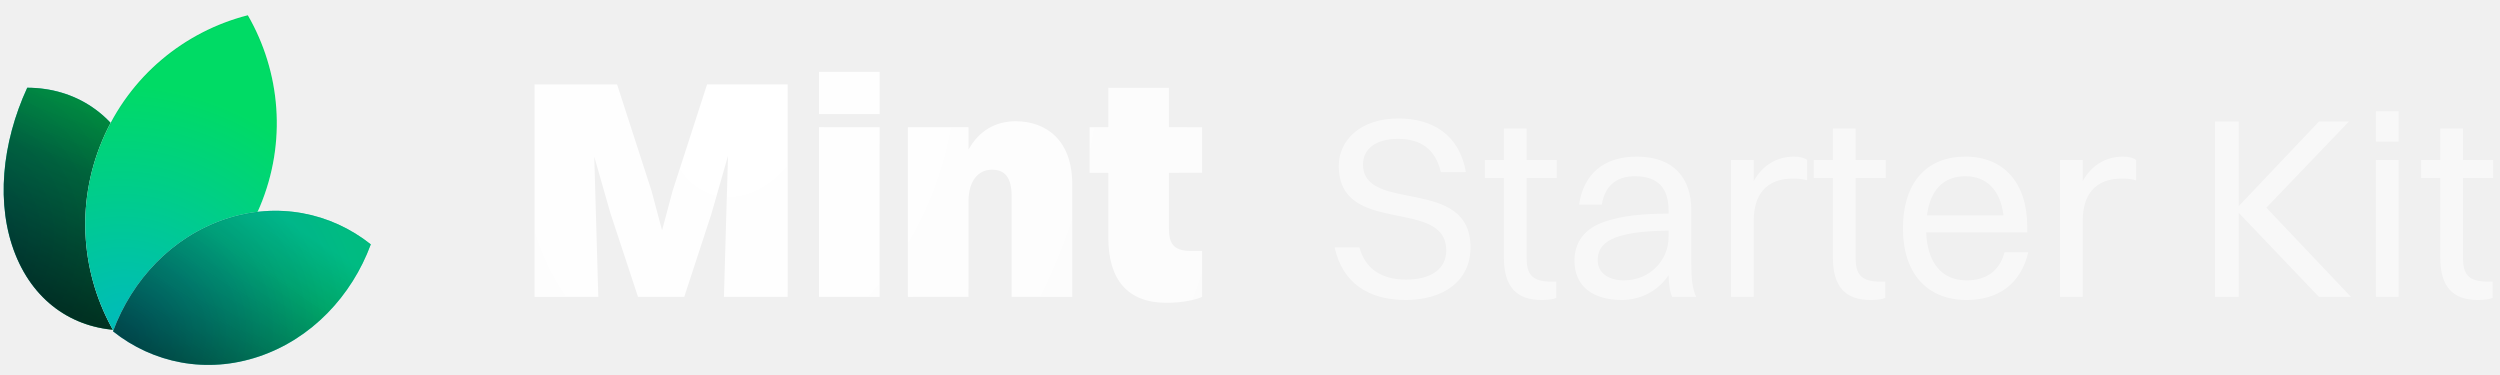
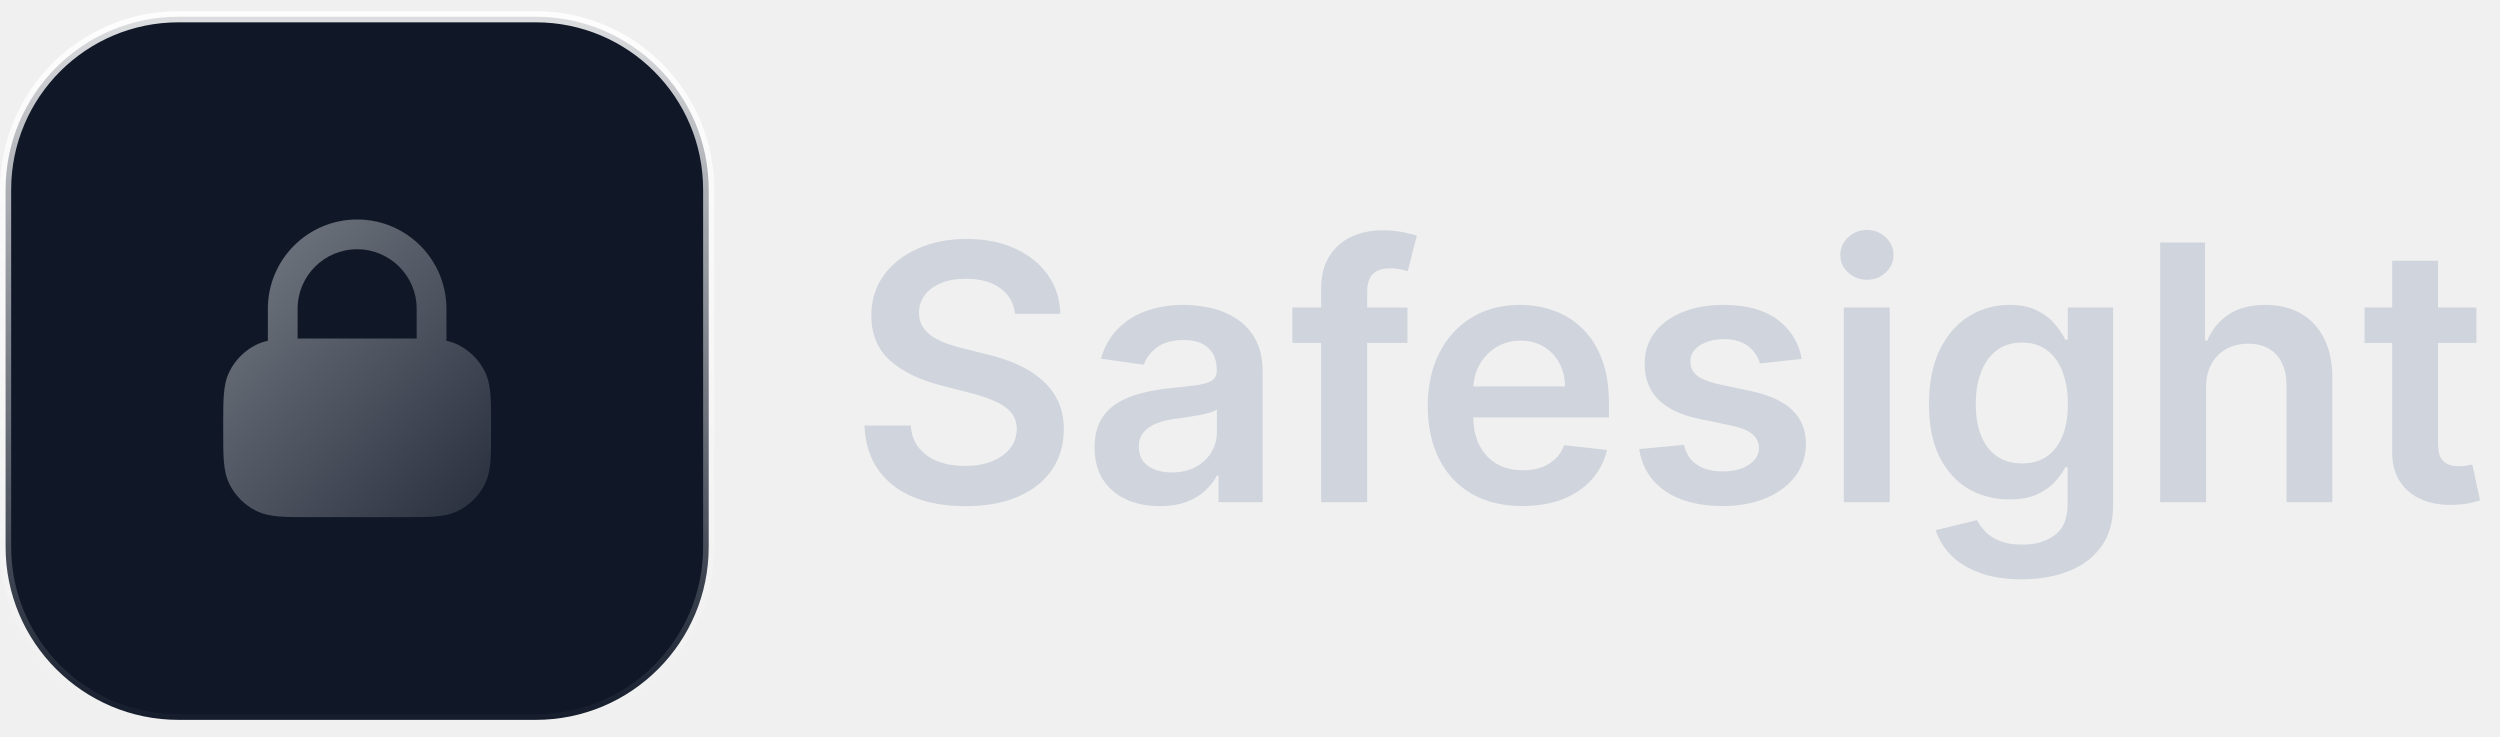
- <svg xmlns="http://www.w3.org/2000/svg" width="160" height="24" viewBox="0 0 160 24" fill="none">
-   <path d="M7.953 21.139C4.896 21.13 2.255 19.458 0.987 16.29C-0.28 13.121 0.109 9.163 1.744 5.615C4.801 5.624 7.442 7.296 8.71 10.465C9.977 13.633 9.588 17.591 7.953 21.139Z" fill="white" />
-   <path d="M7.953 21.139C4.896 21.13 2.255 19.458 0.987 16.29C-0.28 13.121 0.109 9.163 1.744 5.615C4.801 5.624 7.442 7.296 8.71 10.465C9.977 13.633 9.588 17.591 7.953 21.139Z" fill="url(#paint0_radial_115_109)" />
-   <path d="M7.953 21.139C4.896 21.13 2.255 19.458 0.987 16.29C-0.28 13.121 0.109 9.163 1.744 5.615C4.801 5.624 7.442 7.296 8.71 10.465C9.977 13.633 9.588 17.591 7.953 21.139Z" fill="black" fill-opacity="0.5" style="mix-blend-mode:hard-light" />
-   <path d="M7.953 21.139C4.896 21.13 2.255 19.458 0.987 16.29C-0.28 13.121 0.109 9.163 1.744 5.615C4.801 5.624 7.442 7.296 8.71 10.465C9.977 13.633 9.588 17.591 7.953 21.139Z" fill="url(#paint1_linear_115_109)" fill-opacity="0.5" style="mix-blend-mode:hard-light" />
-   <path d="M7.935 21.111C4.897 21.096 2.274 19.431 1.013 16.279C-0.248 13.124 0.136 9.182 1.762 5.643C4.8 5.659 7.423 7.324 8.684 10.476C9.945 13.63 9.561 17.572 7.935 21.111Z" stroke="url(#paint2_linear_115_109)" stroke-opacity="0.05" stroke-width="0.056" />
-   <path d="M7.31 21.257C11.354 20.221 14.884 17.375 16.628 13.236C18.373 9.097 17.945 4.587 15.86 0.976C11.816 2.012 8.287 4.858 6.542 8.998C4.797 13.137 5.225 17.646 7.31 21.257Z" fill="white" />
-   <path d="M7.31 21.257C11.354 20.221 14.884 17.375 16.628 13.236C18.373 9.097 17.945 4.587 15.86 0.976C11.816 2.012 8.287 4.858 6.542 8.998C4.797 13.137 5.225 17.646 7.31 21.257Z" fill="url(#paint3_radial_115_109)" />
-   <path d="M16.602 13.225C14.864 17.349 11.351 20.187 7.324 21.225C5.253 17.624 4.829 13.132 6.568 9.009C8.306 4.885 11.819 2.047 15.846 1.009C17.918 4.61 18.341 9.101 16.602 13.225Z" stroke="url(#paint4_linear_115_109)" stroke-opacity="0.05" stroke-width="0.056" />
-   <path d="M7.234 21.207C9.789 23.237 13.21 23.951 16.577 22.814C19.944 21.677 22.506 18.945 23.73 15.638C21.175 13.608 17.754 12.894 14.387 14.031C11.02 15.168 8.458 17.901 7.234 21.207Z" fill="white" />
-   <path d="M7.234 21.207C9.789 23.237 13.21 23.951 16.577 22.814C19.944 21.677 22.506 18.945 23.73 15.638C21.175 13.608 17.754 12.894 14.387 14.031C11.02 15.168 8.458 17.901 7.234 21.207Z" fill="url(#paint5_radial_115_109)" />
-   <path d="M7.234 21.207C9.789 23.237 13.21 23.951 16.577 22.814C19.944 21.677 22.506 18.945 23.73 15.638C21.175 13.608 17.754 12.894 14.387 14.031C11.02 15.168 8.458 17.901 7.234 21.207Z" fill="black" fill-opacity="0.2" style="mix-blend-mode:hard-light" />
-   <path d="M7.234 21.207C9.789 23.237 13.21 23.951 16.577 22.814C19.944 21.677 22.506 18.945 23.73 15.638C21.175 13.608 17.754 12.894 14.387 14.031C11.02 15.168 8.458 17.901 7.234 21.207Z" fill="url(#paint6_linear_115_109)" fill-opacity="0.5" style="mix-blend-mode:hard-light" />
-   <path d="M16.568 22.787C13.218 23.918 9.814 23.212 7.267 21.198C8.492 17.907 11.044 15.189 14.396 14.058C17.747 12.927 21.15 13.633 23.697 15.648C22.472 18.938 19.92 21.656 16.568 22.787Z" stroke="url(#paint7_linear_115_109)" stroke-opacity="0.05" stroke-width="0.056" />
-   <path d="M34.212 19V5.4H39.492L41.692 12.2L42.372 14.74L43.052 12.2L45.252 5.4H50.412V19H46.332L46.592 9.98L45.532 13.68L43.792 19H40.832L39.052 13.6L38.032 10.02L38.292 19H34.212ZM52.416 7.3V4.6H56.295V7.3H52.416ZM52.416 19V8.14H56.295V19H52.416ZM58.104 19V8.14H61.984V9.58C62.664 8.34 63.744 7.76 65.004 7.76C66.964 7.76 68.624 8.98 68.624 11.78V19H64.744V12.56C64.744 11.34 64.304 10.86 63.484 10.86C62.604 10.86 61.984 11.58 61.984 12.88V19H58.104ZM70.933 15.22V11.06H69.733V8.14H70.933V5.62H74.813V8.14H76.933V11.06H74.813V14.6C74.813 15.5 75.033 16.06 76.213 16.06H76.933V19C76.493 19.2 75.673 19.38 74.653 19.38C72.153 19.38 70.933 17.88 70.933 15.22Z" fill="url(#paint8_radial_115_109)" />
-   <path d="M87.232 10.519C87.232 13.687 94.112 11.229 94.112 15.832C94.112 17.994 92.364 19.198 89.971 19.198C87.562 19.198 85.912 18.093 85.417 15.832H87.001C87.364 17.169 88.371 17.895 89.987 17.895C91.671 17.895 92.561 17.152 92.561 16.03C92.561 12.598 85.681 15.155 85.681 10.618C85.681 9.001 87.034 7.582 89.509 7.582C91.671 7.582 93.403 8.621 93.816 11.014H92.215C91.868 9.529 90.912 8.886 89.476 8.886C88.057 8.886 87.232 9.529 87.232 10.519ZM96.25 16.476V11.393H95.029V10.239H96.25V8.226H97.702V10.239H99.632V11.393H97.702V16.476C97.702 17.532 98.015 18.026 99.302 18.026H99.599V19.066C99.434 19.148 99.071 19.198 98.659 19.198C97.025 19.198 96.25 18.323 96.25 16.476ZM102.516 13.093H101.064C101.345 11.162 102.615 10.024 104.76 10.024C107.103 10.024 108.242 11.393 108.242 13.44V16.888C108.242 17.895 108.324 18.521 108.555 19H107.021C106.856 18.654 106.806 18.142 106.79 17.614C106.047 18.72 104.859 19.198 103.803 19.198C101.988 19.198 100.767 18.357 100.767 16.69C100.767 15.486 101.427 14.611 102.714 14.182C103.902 13.786 105.107 13.687 106.79 13.671V13.473C106.79 12.053 106.13 11.278 104.628 11.278C103.374 11.278 102.698 11.971 102.516 13.093ZM102.252 16.657C102.252 17.465 102.929 17.944 103.952 17.944C105.569 17.944 106.79 16.674 106.79 15.172V14.759C103.061 14.793 102.252 15.585 102.252 16.657ZM110.787 19V10.239H112.239V11.591C112.833 10.519 113.774 10.024 114.83 10.024C115.176 10.024 115.49 10.107 115.655 10.239V11.542C115.407 11.46 115.094 11.427 114.747 11.427C112.998 11.427 112.239 12.515 112.239 14.1V19H110.787ZM117.305 16.476V11.393H116.084V10.239H117.305V8.226H118.757V10.239H120.688V11.393H118.757V16.476C118.757 17.532 119.071 18.026 120.358 18.026H120.655V19.066C120.49 19.148 120.127 19.198 119.714 19.198C118.081 19.198 117.305 18.323 117.305 16.476ZM129.809 16.145C129.33 18.192 127.862 19.198 125.865 19.198C123.324 19.198 121.79 17.482 121.79 14.627C121.79 11.658 123.324 10.024 125.783 10.024C128.258 10.024 129.743 11.723 129.743 14.512V14.875H123.275C123.357 16.838 124.281 17.944 125.865 17.944C127.103 17.944 127.977 17.35 128.291 16.145H129.809ZM125.783 11.278C124.38 11.278 123.539 12.152 123.324 13.786H128.225C128.027 12.169 127.152 11.278 125.783 11.278ZM131.843 19V10.239H133.295V11.591C133.889 10.519 134.829 10.024 135.885 10.024C136.232 10.024 136.545 10.107 136.71 10.239V11.542C136.463 11.46 136.149 11.427 135.803 11.427C134.054 11.427 133.295 12.515 133.295 14.1V19H131.843ZM141.763 19V7.78H143.281V13.192L148.413 7.78H150.327L145.047 13.291L150.459 19H148.413L143.281 13.621V19H141.763ZM152.06 9.067V7.12H153.512V9.067H152.06ZM152.06 19V10.239H153.512V19H152.06ZM156.178 16.476V11.393H154.957V10.239H156.178V8.226H157.63V10.239H159.56V11.393H157.63V16.476C157.63 17.532 157.943 18.026 159.23 18.026H159.527V19.066C159.362 19.148 158.999 19.198 158.587 19.198C156.953 19.198 156.178 18.323 156.178 16.476Z" fill="white" fill-opacity="0.55" />
+ <svg xmlns="http://www.w3.org/2000/svg" width="112" height="33" viewBox="0 0 112 33" fill="none">
+   <rect x="0.25" y="0.75" width="31.5" height="31.5" rx="7.75" fill="#101828" />
+   <rect x="0.25" y="0.75" width="31.5" height="31.5" rx="7.75" stroke="url(#paint0_linear_2254_6077)" stroke-width="0.5" />
+   <path fill-rule="evenodd" clip-rule="evenodd" d="M16 9.833C13.791 9.833 12 11.624 12 13.833V15.267C11.812 15.308 11.631 15.368 11.456 15.457C10.954 15.713 10.546 16.121 10.291 16.623C10.126 16.946 10.06 17.291 10.03 17.665C10 18.026 10 18.469 10 19.006V19.328C10 19.864 10 20.307 10.03 20.668C10.06 21.043 10.126 21.387 10.291 21.711C10.546 22.212 10.954 22.62 11.456 22.876C11.78 23.041 12.124 23.107 12.499 23.137C12.86 23.167 13.303 23.167 13.839 23.167H18.161C18.698 23.167 19.14 23.167 19.501 23.137C19.876 23.107 20.22 23.041 20.544 22.876C21.046 22.62 21.454 22.212 21.709 21.711C21.874 21.387 21.94 21.043 21.971 20.668C22 20.307 22 19.864 22 19.328V19.006C22 18.469 22 18.026 21.971 17.665C21.94 17.291 21.874 16.946 21.709 16.623C21.454 16.121 21.046 15.713 20.544 15.457C20.369 15.368 20.188 15.308 20 15.267V13.833C20 11.624 18.209 9.833 16 9.833ZM18.667 15.168V13.833C18.667 12.361 17.473 11.167 16 11.167C14.527 11.167 13.333 12.361 13.333 13.833V15.168C13.492 15.167 13.66 15.167 13.839 15.167H18.161C18.34 15.167 18.508 15.167 18.667 15.168Z" fill="url(#paint1_linear_2254_6077)" />
+   <path d="M45.472 14.062C45.419 13.566 45.195 13.18 44.801 12.903C44.411 12.627 43.903 12.489 43.278 12.489C42.839 12.489 42.462 12.555 42.148 12.688C41.833 12.82 41.593 13 41.426 13.227C41.26 13.454 41.174 13.714 41.17 14.006C41.17 14.248 41.225 14.458 41.335 14.636C41.449 14.814 41.602 14.966 41.795 15.091C41.989 15.212 42.203 15.314 42.438 15.398C42.672 15.481 42.909 15.551 43.148 15.608L44.239 15.881C44.678 15.983 45.1 16.121 45.506 16.296C45.915 16.47 46.28 16.689 46.602 16.954C46.928 17.22 47.186 17.54 47.375 17.915C47.564 18.29 47.659 18.729 47.659 19.233C47.659 19.915 47.485 20.515 47.136 21.034C46.788 21.549 46.284 21.953 45.625 22.244C44.97 22.532 44.176 22.676 43.244 22.676C42.339 22.676 41.553 22.536 40.886 22.256C40.224 21.975 39.705 21.566 39.33 21.028C38.958 20.491 38.758 19.835 38.727 19.062H40.801C40.831 19.468 40.956 19.805 41.176 20.074C41.396 20.343 41.682 20.544 42.034 20.676C42.39 20.809 42.788 20.875 43.227 20.875C43.686 20.875 44.087 20.807 44.432 20.671C44.78 20.53 45.053 20.337 45.25 20.091C45.447 19.841 45.547 19.549 45.551 19.216C45.547 18.913 45.458 18.663 45.284 18.466C45.11 18.265 44.865 18.099 44.551 17.966C44.24 17.829 43.877 17.708 43.46 17.602L42.136 17.261C41.178 17.015 40.42 16.642 39.864 16.142C39.311 15.638 39.034 14.97 39.034 14.136C39.034 13.451 39.22 12.85 39.591 12.335C39.966 11.82 40.475 11.421 41.119 11.136C41.763 10.848 42.492 10.704 43.307 10.704C44.133 10.704 44.856 10.848 45.477 11.136C46.102 11.421 46.593 11.816 46.949 12.324C47.305 12.828 47.489 13.407 47.5 14.062H45.472ZM51.959 22.676C51.406 22.676 50.908 22.578 50.465 22.381C50.025 22.18 49.677 21.884 49.419 21.494C49.165 21.104 49.038 20.623 49.038 20.051C49.038 19.559 49.129 19.151 49.311 18.829C49.493 18.508 49.741 18.25 50.055 18.057C50.37 17.864 50.724 17.718 51.118 17.619C51.516 17.517 51.927 17.443 52.351 17.398C52.862 17.345 53.277 17.297 53.595 17.256C53.913 17.21 54.144 17.142 54.288 17.051C54.436 16.956 54.51 16.811 54.51 16.614V16.579C54.51 16.151 54.383 15.82 54.129 15.585C53.876 15.35 53.51 15.233 53.033 15.233C52.529 15.233 52.129 15.343 51.834 15.562C51.542 15.782 51.345 16.042 51.243 16.341L49.322 16.068C49.474 15.538 49.724 15.095 50.072 14.739C50.421 14.379 50.847 14.11 51.351 13.932C51.855 13.75 52.411 13.659 53.021 13.659C53.442 13.659 53.86 13.708 54.277 13.807C54.694 13.905 55.074 14.068 55.419 14.296C55.764 14.519 56.04 14.824 56.249 15.21C56.461 15.597 56.567 16.079 56.567 16.659V22.5H54.59V21.301H54.521C54.396 21.544 54.22 21.771 53.993 21.983C53.769 22.191 53.487 22.36 53.146 22.489C52.809 22.614 52.413 22.676 51.959 22.676ZM52.493 21.165C52.906 21.165 53.264 21.083 53.567 20.921C53.87 20.754 54.103 20.534 54.266 20.261C54.432 19.989 54.516 19.691 54.516 19.369V18.341C54.451 18.394 54.341 18.443 54.186 18.489C54.035 18.534 53.864 18.574 53.675 18.608C53.485 18.642 53.298 18.672 53.112 18.699C52.927 18.725 52.766 18.748 52.629 18.767C52.322 18.809 52.048 18.877 51.805 18.972C51.563 19.066 51.372 19.199 51.231 19.369C51.091 19.536 51.021 19.752 51.021 20.017C51.021 20.396 51.16 20.682 51.436 20.875C51.713 21.068 52.065 21.165 52.493 21.165ZM63.055 13.773V15.364H57.896V13.773H63.055ZM59.186 22.5V12.949C59.186 12.362 59.307 11.873 59.55 11.483C59.796 11.093 60.126 10.801 60.538 10.608C60.951 10.415 61.41 10.318 61.913 10.318C62.269 10.318 62.586 10.347 62.862 10.403C63.139 10.46 63.343 10.511 63.476 10.557L63.067 12.148C62.98 12.121 62.87 12.095 62.737 12.068C62.605 12.038 62.457 12.023 62.294 12.023C61.911 12.023 61.641 12.116 61.481 12.301C61.326 12.483 61.249 12.744 61.249 13.085V22.5H59.186ZM68.202 22.671C67.327 22.671 66.571 22.489 65.935 22.125C65.302 21.758 64.815 21.239 64.474 20.568C64.133 19.894 63.963 19.1 63.963 18.188C63.963 17.29 64.133 16.502 64.474 15.824C64.819 15.142 65.3 14.612 65.918 14.233C66.535 13.85 67.26 13.659 68.094 13.659C68.632 13.659 69.139 13.746 69.617 13.921C70.097 14.091 70.522 14.356 70.889 14.716C71.26 15.076 71.552 15.534 71.764 16.091C71.976 16.644 72.082 17.303 72.082 18.068V18.699H64.929V17.312H70.111C70.107 16.919 70.022 16.568 69.855 16.261C69.688 15.951 69.456 15.706 69.156 15.528C68.861 15.35 68.516 15.261 68.122 15.261C67.702 15.261 67.332 15.364 67.014 15.568C66.696 15.769 66.448 16.034 66.27 16.364C66.096 16.689 66.007 17.047 66.003 17.438V18.648C66.003 19.155 66.096 19.591 66.281 19.954C66.467 20.314 66.726 20.591 67.06 20.784C67.393 20.974 67.783 21.068 68.23 21.068C68.529 21.068 68.8 21.026 69.043 20.943C69.285 20.856 69.495 20.729 69.673 20.562C69.851 20.396 69.986 20.189 70.077 19.943L71.997 20.159C71.876 20.667 71.645 21.11 71.304 21.489C70.967 21.864 70.535 22.155 70.008 22.364C69.482 22.568 68.88 22.671 68.202 22.671ZM80.72 16.079L78.845 16.284C78.792 16.095 78.699 15.917 78.567 15.75C78.438 15.583 78.264 15.449 78.044 15.347C77.824 15.244 77.555 15.193 77.237 15.193C76.809 15.193 76.449 15.286 76.158 15.472C75.87 15.657 75.728 15.898 75.731 16.193C75.728 16.447 75.82 16.653 76.01 16.812C76.203 16.972 76.521 17.102 76.965 17.204L78.453 17.523C79.279 17.701 79.892 17.983 80.294 18.369C80.699 18.756 80.904 19.261 80.908 19.886C80.904 20.436 80.743 20.921 80.425 21.341C80.11 21.758 79.673 22.083 79.112 22.318C78.552 22.553 77.908 22.671 77.18 22.671C76.112 22.671 75.252 22.447 74.601 22C73.949 21.549 73.561 20.922 73.436 20.119L75.442 19.926C75.533 20.32 75.726 20.617 76.021 20.818C76.317 21.019 76.701 21.119 77.175 21.119C77.663 21.119 78.055 21.019 78.351 20.818C78.65 20.617 78.8 20.369 78.8 20.074C78.8 19.824 78.703 19.617 78.51 19.454C78.32 19.292 78.025 19.167 77.624 19.079L76.135 18.767C75.298 18.593 74.678 18.299 74.277 17.886C73.876 17.47 73.677 16.943 73.68 16.307C73.677 15.769 73.822 15.303 74.118 14.909C74.417 14.511 74.832 14.204 75.362 13.989C75.896 13.769 76.512 13.659 77.209 13.659C78.231 13.659 79.037 13.877 79.624 14.312C80.215 14.748 80.58 15.337 80.72 16.079ZM82.604 22.5V13.773H84.66V22.5H82.604ZM83.638 12.534C83.312 12.534 83.032 12.426 82.797 12.21C82.562 11.991 82.445 11.727 82.445 11.421C82.445 11.11 82.562 10.847 82.797 10.631C83.032 10.411 83.312 10.301 83.638 10.301C83.967 10.301 84.248 10.411 84.479 10.631C84.713 10.847 84.831 11.11 84.831 11.421C84.831 11.727 84.713 11.991 84.479 12.21C84.248 12.426 83.967 12.534 83.638 12.534ZM90.571 25.954C89.832 25.954 89.198 25.854 88.668 25.653C88.137 25.456 87.711 25.191 87.389 24.858C87.067 24.525 86.844 24.155 86.719 23.75L88.571 23.301C88.654 23.472 88.776 23.64 88.935 23.807C89.094 23.977 89.308 24.117 89.577 24.227C89.849 24.341 90.192 24.398 90.605 24.398C91.188 24.398 91.671 24.256 92.054 23.972C92.437 23.691 92.628 23.229 92.628 22.585V20.932H92.526C92.419 21.144 92.264 21.362 92.06 21.585C91.859 21.809 91.592 21.996 91.258 22.148C90.929 22.299 90.514 22.375 90.014 22.375C89.344 22.375 88.736 22.218 88.19 21.903C87.649 21.585 87.217 21.112 86.895 20.483C86.577 19.85 86.418 19.059 86.418 18.108C86.418 17.15 86.577 16.341 86.895 15.682C87.217 15.019 87.651 14.517 88.196 14.176C88.742 13.831 89.349 13.659 90.02 13.659C90.531 13.659 90.952 13.746 91.281 13.921C91.615 14.091 91.88 14.297 92.077 14.54C92.274 14.778 92.423 15.004 92.526 15.216H92.639V13.773H94.668V22.642C94.668 23.388 94.49 24.006 94.133 24.494C93.778 24.983 93.291 25.349 92.673 25.591C92.056 25.833 91.355 25.954 90.571 25.954ZM90.588 20.761C91.024 20.761 91.395 20.655 91.702 20.443C92.008 20.231 92.242 19.926 92.401 19.528C92.56 19.131 92.639 18.653 92.639 18.097C92.639 17.547 92.56 17.066 92.401 16.653C92.245 16.241 92.014 15.921 91.707 15.693C91.404 15.462 91.031 15.347 90.588 15.347C90.13 15.347 89.747 15.466 89.44 15.704C89.133 15.943 88.903 16.271 88.747 16.688C88.592 17.1 88.514 17.57 88.514 18.097C88.514 18.631 88.592 19.099 88.747 19.5C88.906 19.898 89.139 20.208 89.446 20.432C89.757 20.651 90.137 20.761 90.588 20.761ZM98.832 17.386V22.5H96.776V10.864H98.787V15.256H98.889C99.094 14.763 99.41 14.375 99.838 14.091C100.27 13.803 100.819 13.659 101.486 13.659C102.092 13.659 102.62 13.786 103.071 14.04C103.522 14.294 103.87 14.665 104.116 15.153C104.366 15.642 104.491 16.239 104.491 16.943V22.5H102.435V17.261C102.435 16.674 102.283 16.218 101.98 15.892C101.681 15.562 101.26 15.398 100.719 15.398C100.355 15.398 100.029 15.477 99.742 15.636C99.457 15.792 99.234 16.017 99.071 16.312C98.912 16.608 98.832 16.966 98.832 17.386ZM110.946 13.773V15.364H105.929V13.773H110.946ZM107.168 11.682H109.224V19.875C109.224 20.151 109.266 20.364 109.349 20.511C109.437 20.655 109.55 20.754 109.69 20.807C109.83 20.86 109.986 20.886 110.156 20.886C110.285 20.886 110.402 20.877 110.509 20.858C110.618 20.839 110.702 20.822 110.759 20.807L111.105 22.415C110.995 22.453 110.838 22.494 110.634 22.54C110.433 22.585 110.187 22.612 109.895 22.619C109.38 22.634 108.916 22.557 108.503 22.386C108.09 22.212 107.762 21.943 107.52 21.579C107.281 21.216 107.164 20.761 107.168 20.216V11.682Z" fill="#D0D5DD" />
  <defs>
-     <radialGradient id="paint0_radial_115_109" cx="0" cy="0" r="1" gradientUnits="userSpaceOnUse" gradientTransform="translate(-3.00503 15.023) rotate(-10.029) scale(17.9572 17.784)">
-       <stop stop-color="#00B0BB" />
-       <stop offset="1" stop-color="#00DB65" />
-     </radialGradient>
-     <linearGradient id="paint1_linear_115_109" x1="7.39" y1="4.813" x2="1.63" y2="18.689" gradientUnits="userSpaceOnUse">
-       <stop stop-color="#18E299" />
-       <stop offset="1" />
+     <linearGradient id="paint0_linear_2254_6077" x1="32" y1="1" x2="32" y2="33" gradientUnits="userSpaceOnUse">
+       <stop stop-color="white" stop-opacity="0.85" />
+       <stop offset="1" stop-color="white" stop-opacity="0" />
    </linearGradient>
-     <linearGradient id="paint2_linear_115_109" x1="7.948" y1="8.016" x2="1.761" y2="18.746" gradientUnits="userSpaceOnUse">
-       <stop />
-       <stop offset="1" stop-opacity="0" />
+     <linearGradient id="paint1_linear_2254_6077" x1="10" y1="9.833" x2="23.26" y2="21.767" gradientUnits="userSpaceOnUse">
+       <stop stop-color="#777C85" />
+       <stop offset="1" stop-color="#282F3D" />
    </linearGradient>
-     <radialGradient id="paint3_radial_115_109" cx="0" cy="0" r="1" gradientUnits="userSpaceOnUse" gradientTransform="translate(8.11404 20.8822) rotate(-75.7542) scale(21.6246 23.7772)">
-       <stop stop-color="#00BBBB" />
-       <stop offset="0.713" stop-color="#00DB65" />
-     </radialGradient>
-     <linearGradient id="paint4_linear_115_109" x1="7.602" y1="5.871" x2="15.556" y2="16.372" gradientUnits="userSpaceOnUse">
-       <stop />
-       <stop offset="1" stop-opacity="0" />
-     </linearGradient>
-     <radialGradient id="paint5_radial_115_109" cx="0" cy="0" r="1" gradientUnits="userSpaceOnUse" gradientTransform="translate(7.84537 21.5181) rotate(-20.3525) scale(18.5603 17.32)">
-       <stop stop-color="#00B0BB" />
-       <stop offset="1" stop-color="#00DB65" />
-     </radialGradient>
-     <linearGradient id="paint6_linear_115_109" x1="16.808" y1="13.007" x2="10.041" y2="22.994" gradientUnits="userSpaceOnUse">
-       <stop stop-color="#00B1BC" />
-       <stop offset="1" />
-     </linearGradient>
-     <linearGradient id="paint7_linear_115_109" x1="16.808" y1="13.007" x2="14.169" y2="23.841" gradientUnits="userSpaceOnUse">
-       <stop />
-       <stop offset="1" stop-opacity="0" />
-     </linearGradient>
-     <radialGradient id="paint8_radial_115_109" cx="0" cy="0" r="1" gradientUnits="userSpaceOnUse" gradientTransform="translate(47.2781 7) rotate(19.0047) scale(67.5582 85.7506)">
-       <stop stop-color="white" />
-       <stop offset="1" stop-color="white" stop-opacity="0.5" />
-     </radialGradient>
  </defs>
</svg>
